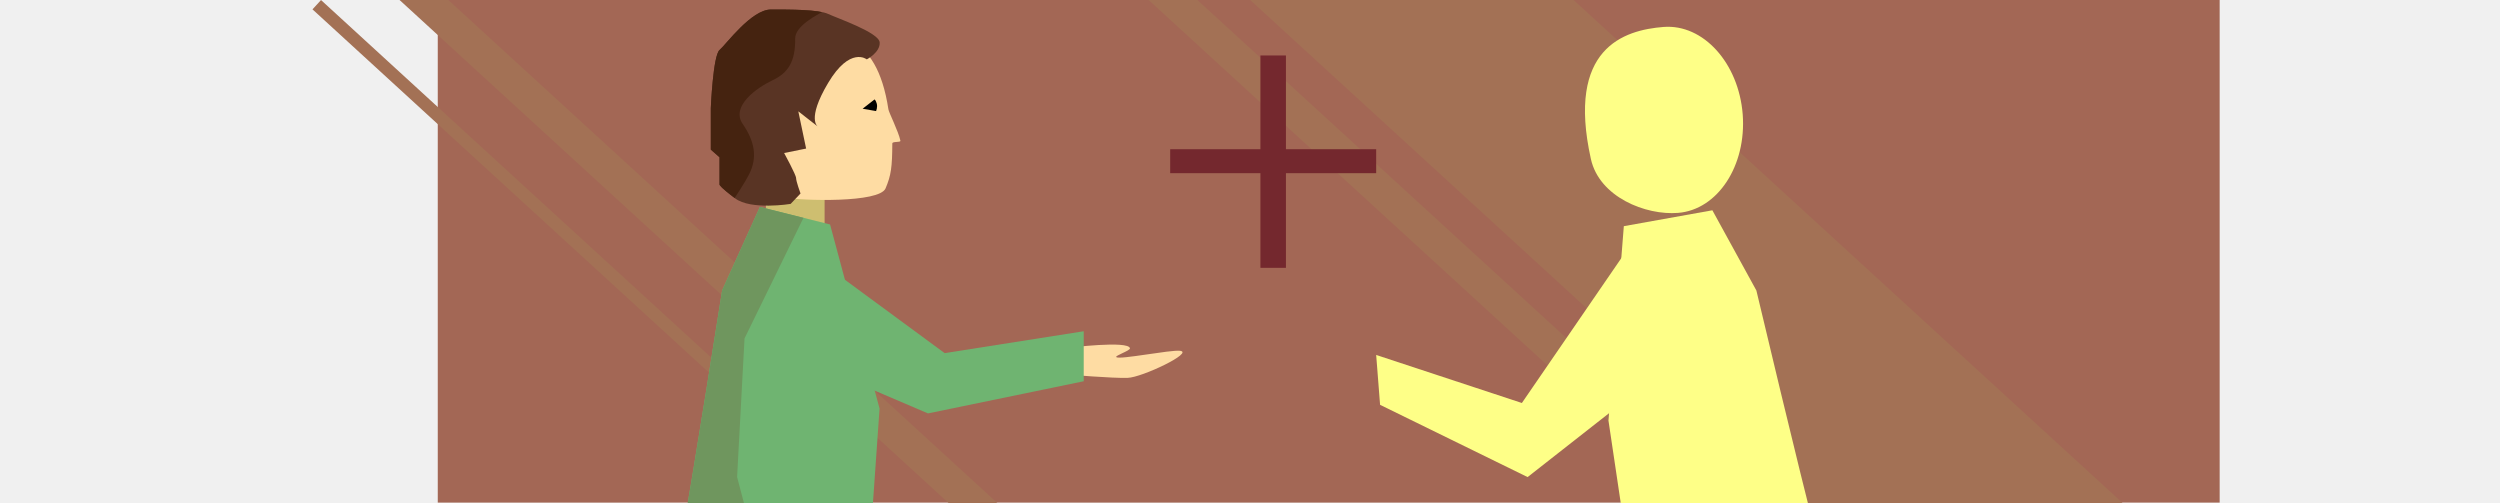
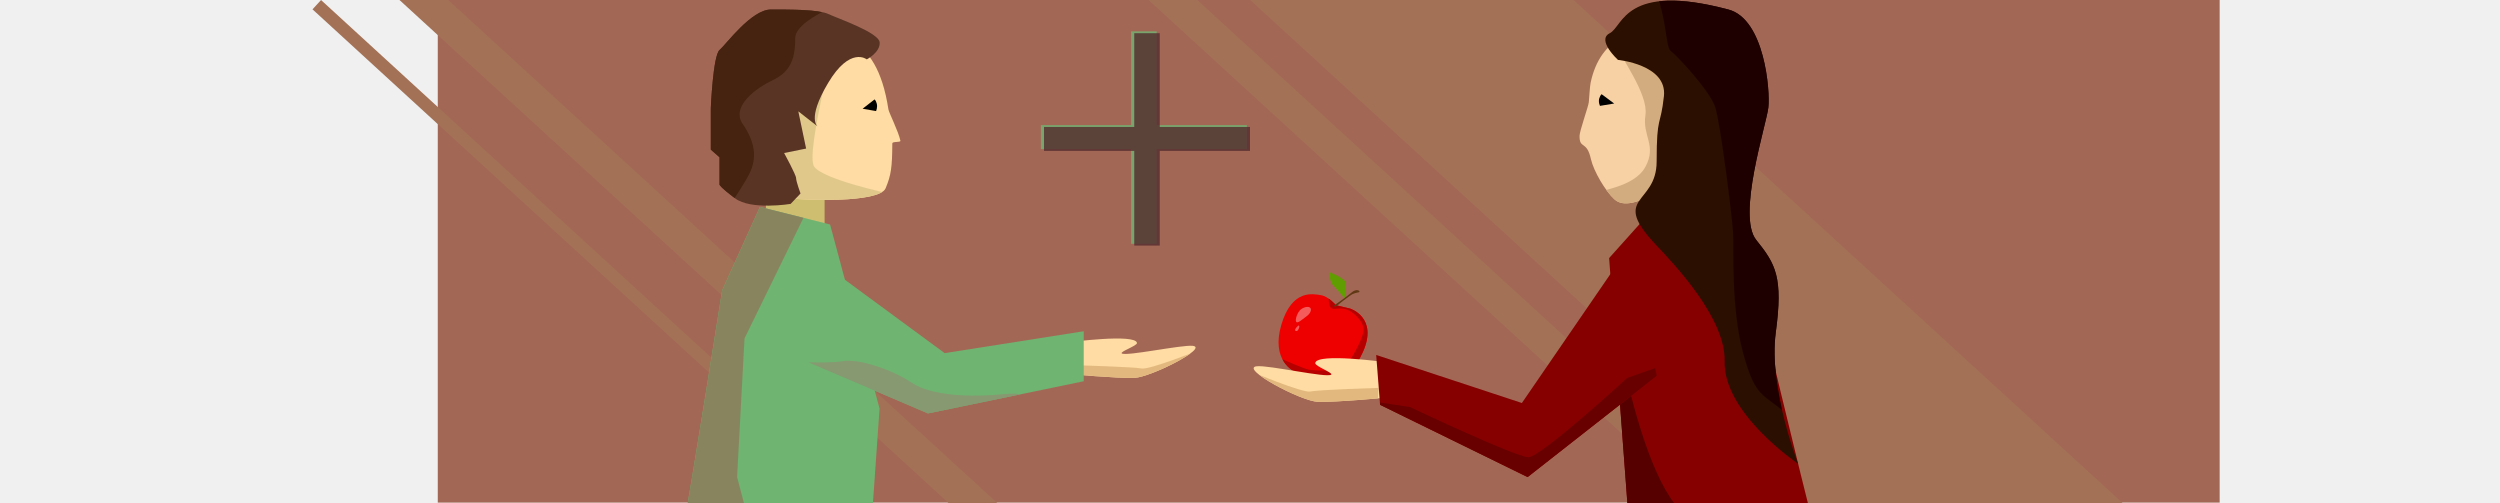
<svg xmlns="http://www.w3.org/2000/svg" xmlns:xlink="http://www.w3.org/1999/xlink" version="1.1" id="Слой_1" x="0px" y="0px" viewBox="0 0 1920 386" style="enable-background:new 0 0 1920 386;" xml:space="preserve">
  <style type="text/css">
	.st0{fill:#A36755;}
- 	.st1{fill:#A37155;}
- 	.st2{fill:#CEBE70;}
- 	.st3{fill:#FEDCA3;}
- 	.st4{clip-path:url(#XMLID_00000038380590733497844250000014625807510636132229_);fill:#6F965E;}
- 	.st5{fill:#6FB471;}
- 	.st6{fill:#FEFF87;}
- 	.st7{clip-path:url(#XMLID_00000030470338709226800340000002900156426946796675_);fill:#452310;}
- 	.st8{fill:#74282E;}
+ 	.st1{fill:#EE0000;}
+ 	.st2{clip-path:url(#SVGID_00000173151701556728311850000004062552175052282003_);fill:#B60000;}
+ 	
+ 		.st3{opacity:0.36;clip-path:url(#SVGID_00000155118911039881543430000009533467729196869810_);fill:#FFFFFF;enable-background:new    ;}
+ 	
+ 		.st4{opacity:0.36;clip-path:url(#SVGID_00000007387442166534149850000010528431199670938810_);fill:#FFFFFF;enable-background:new    ;}
+ 	.st5{fill:#603813;}
+ 	.st6{fill:#5F9D00;}
+ 	.st7{fill:#A37155;}
+ 	.st8{fill:#CEBE70;}
+ 	.st9{clip-path:url(#XMLID_00000055672158967166458340000013153093863191681717_);fill:#E2B87E;}
+ 	.st10{clip-path:url(#XMLID_00000177442050407977265240000003664272315743941020_);fill:#E2B87E;}
+ 	.st11{clip-path:url(#XMLID_00000055668271225011129840000008610689232525204390_);fill:#E0C88B;}
+ 	.st12{fill:#6FB471;}
+ 	.st13{clip-path:url(#SVGID_00000089554784587253647580000011771621755451661221_);fill:#88855E;}
+ 	.st14{clip-path:url(#XMLID_00000142147563397760276480000002272592975485425817_);fill:#869971;}
+ 	.st15{clip-path:url(#XMLID_00000150104761453071105940000015920830035698668964_);fill:#D2AB7E;}
+ 	.st16{clip-path:url(#XMLID_00000042702257278900929010000013456304768734257035_);fill:#560000;}
+ 	.st17{clip-path:url(#XMLID_00000101818317491776587100000005940041716655479726_);fill:#690000;}
+ 	.st18{fill:#593424;}
+ 	.st19{clip-path:url(#SVGID_00000114775321192701699820000016955907935398889888_);fill:#452310;}
+ 	.st20{opacity:0.81;}
+ 	.st21{fill:#542C2F;}
+ 	.st22{clip-path:url(#XMLID_00000035516583822511657520000004041059053894346412_);fill:#1F0000;}
</style>
  <rect x="336.2" class="st0" width="1368.5" height="386" />
-   <rect x="1179.8" y="-321.5" transform="matrix(0.6755 -0.7373 0.7373 0.6755 288.942 985.0776)" class="st1" width="167.8" height="971.5" />
-   <rect x="618.7" y="-205.6" transform="matrix(0.6755 -0.7373 0.7373 0.6755 -1.6679 556.4008)" class="st1" width="25.3" height="971.5" />
-   <rect x="1194" y="-205.6" transform="matrix(0.6755 -0.7373 0.7373 0.6755 185.006 980.5715)" class="st1" width="25.3" height="971.5" />
-   <rect x="596.6" y="-154" transform="matrix(0.6755 -0.7373 0.7373 0.6755 -49.4688 551.0841)" class="st1" width="9.7" height="971.5" />
-   <polygon class="st2" points="633.3,178.6 588.2,166.7 588.2,142.5 633.3,149.6 " />
-   <path class="st3" d="M820.5,267.1c0,0,46.4-5.8,47.3,0.4c0.3,1.8-11.9,5.7-10.5,6.8c2.8,2.1,41.2-5.7,48.9-4.9  c11.3,1.2-29.1,20.5-40.2,20.8c-11.5,0.4-45.6-2.5-45.6-2.5V267.1z" />
-   <path class="st3" d="M682.3,84c0.4,2.5,7.7,16.9,9.2,24c0.4,1.7-6.2,0.3-6.2,2.2c-0.1,18-0.9,24.4-5.2,34.5  c-4.8,11.2-63.5,9.6-78.7,6.9c-29.4-5.2-48.9-24.8-48.9-64.4s26.6-63.1,57.2-63.1S673.1,23.4,682.3,84z" />
-   <g>
-     <defs>
-       <path id="XMLID_00000137092167066261148510000009353626280975629985_" d="M583.6,158.9L554.6,223c0,0-23.5,149.2-30.5,186.4    c-7,37.1,0,37.1,0,37.1h142.1l9.3-132.7l-38-141.4L583.6,158.9z" />
-     </defs>
-     <use xlink:href="#XMLID_00000137092167066261148510000009353626280975629985_" style="overflow:visible;fill:#6FB471;" />
-     <clipPath id="XMLID_00000168805612979102711740000016854424882448764857_">
-       <use xlink:href="#XMLID_00000137092167066261148510000009353626280975629985_" style="overflow:visible;" />
-     </clipPath>
-     <path style="clip-path:url(#XMLID_00000168805612979102711740000016854424882448764857_);fill:#6F965E;" d="M631.4,138l-59.6,121.9   l-5.7,106.5l22.1,83.8l-96.9,22.1c0,0-27.1-100.5-25.7-110.5c1.4-10,66.3-222.4,66.3-222.4L631.4,138z" />
-   </g>
-   <polygon class="st5" points="619.3,193.1 725.5,271.2 832.3,254.4 832.3,292.8 712.7,317.5 610.7,273.9 " />
-   <path class="st6" d="M1221.8,122.1c6.5,29.3,42.2,43.4,66.9,41.4c30.5-2.4,52.7-36.3,49.7-75.7c-3.1-39.4-30.3-69.5-60.8-67.1  S1202.9,36.9,1221.8,122.1z" />
-   <path class="st6" d="M1315.1,161.5l33.8,61.6c0,0,34.9,147,44.8,183.5c9.8,36.5,2.9,37,2.9,37l-141.7,11L1235.3,323l11.8-149.3  L1315.1,161.5z" />
-   <polygon class="st6" points="1251.8,188.6 1168.8,309.5 1056.9,272.6 1059.9,310.9 1173.2,366.4 1272.4,288.6 " />
-   <g>
-     <defs>
-       <path id="XMLID_00000137826517670684709500000015936727670004288923_" d="M665.7,45.6c0,0-12.8-10.3-29.7,18.1s-7.8,33.6-7.8,33.6    l-15.1-11.8l6,28.6l-16.9,3.4c0,0,9.2,16.8,9.2,19.3s3.4,11.8,3.4,11.8l-7.6,8c0,0-30.5,5-42.7-4.3c-12.2-9.2-11.9-10.5-11.9-10.5    v-21l-6.7-5.9V83c0,0,1.7-40.4,6.7-44.6c5-4.2,24.4-31.1,39.5-31.1c15.1,0,36.6,0,43.9,3.4s39.1,14.3,39.6,21.9    S665.7,45.6,665.7,45.6z" />
-     </defs>
-     <use xlink:href="#XMLID_00000137826517670684709500000015936727670004288923_" style="overflow:visible;fill:#593424;" />
-     <clipPath id="XMLID_00000023276229874182813080000000619447504746331788_">
-       <use xlink:href="#XMLID_00000137826517670684709500000015936727670004288923_" style="overflow:visible;" />
-     </clipPath>
-     <path style="clip-path:url(#XMLID_00000023276229874182813080000000619447504746331788_);fill:#452310;" d="M668.1-6   c0,0.7-57.6,17.8-57.4,35.6s-5.4,26.4-17.5,32.1c-12.1,5.7-32.1,20-22.8,33.5s11.4,25.7,5,38.5s-29.5,44.9-29.5,44.9L478.4,76.4   L537.6-6H668.1z" />
+   <g>
+     <g>
+       <g>
+         <path id="XMLID_00000091017690886273474730000004683794767781391537_" class="st1" d="M1026,234.4c0,0-5.7-6.8-11.5-7.7     c-5.8-0.9-22.2-5-30.4,22.6s9.3,36.1,11.6,36.6c1.6,0.3,5,1.1,6.6,1.7c2.1,0.8,4.7,3.3,6.7,4.4c7.8,4,25.8,4.8,37.7-21.7     c11.9-26.5-9.8-33.3-9.8-33.3L1026,234.4z" />
+       </g>
+       <g>
+         <g>
+           <g>
+             <g>
+               <g>
+                 <defs>
+                   <path id="SVGID_1_" d="M1026,234.4c0,0-5.7-6.8-11.5-7.7c-5.8-0.9-22.2-5-30.4,22.6s9.3,36.1,11.6,36.6          c1.6,0.3,5,1.1,6.6,1.7c2.1,0.8,4.7,3.3,6.7,4.4c7.8,4,25.8,4.8,37.7-21.7c11.9-26.5-9.8-33.3-9.8-33.3L1026,234.4z" />
+                 </defs>
+                 <clipPath id="SVGID_00000008851402953622414630000016459751874547051648_">
+                   <use xlink:href="#SVGID_1_" style="overflow:visible;" />
+                 </clipPath>
+                 <path style="clip-path:url(#SVGID_00000008851402953622414630000016459751874547051648_);fill:#B60000;" d="M1020.4,227.9         c0,0-0.1,6.7,1.6,8.4s5,0.5,6.7,0.6c1.7,0.1,4.1-0.1,7.6,1.7s11.7,8.8,10.9,15.6c-0.9,6.8-10.2,24.1-15.2,27.7         c-5.1,3.5-22.4,2.8-26.8,2c-4.4-0.9-20.5-8.1-20.5-8.1l-12,14.9l78.9,20l25-67.5L1020.4,227.9z" />
+               </g>
+             </g>
+           </g>
+         </g>
+       </g>
+       <g>
+         <g>
+           <g>
+             <g>
+               <g>
+                 <defs>
+                   <path id="SVGID_00000036947549618817608870000007502046423012033927_" d="M1026,234.4c0,0-5.7-6.8-11.5-7.7          c-5.8-0.9-22.2-5-30.4,22.6s9.3,36.1,11.6,36.6c1.6,0.3,5,1.1,6.6,1.7c2.1,0.8,4.7,3.3,6.7,4.4c7.8,4,25.8,4.8,37.7-21.7          c11.9-26.5-9.8-33.3-9.8-33.3L1026,234.4z" />
+                 </defs>
+                 <clipPath id="SVGID_00000002356936069267360110000012328470196839048629_">
+                   <use xlink:href="#SVGID_00000036947549618817608870000007502046423012033927_" style="overflow:visible;" />
+                 </clipPath>
+                 <path style="opacity:0.36;clip-path:url(#SVGID_00000002356936069267360110000012328470196839048629_);fill:#FFFFFF;enable-background:new    ;" d="         M1003.2,243.1c-2.9,2-6.6,5.6-7.7,4.1s0.9-7.6,3.7-9.7c2.9-2,6.1-2.4,7.2-0.9C1007.5,238.2,1006.1,241.1,1003.2,243.1z" />
+               </g>
+             </g>
+           </g>
+         </g>
+       </g>
+       <g>
+         <g>
+           <g>
+             <g>
+               <g>
+                 <defs>
+                   <path id="SVGID_00000029724510128990343370000016350279378554805387_" d="M1026,234.4c0,0-5.7-6.8-11.5-7.7          c-5.8-0.9-22.2-5-30.4,22.6s9.3,36.1,11.6,36.6c1.6,0.3,5,1.1,6.6,1.7c2.1,0.8,4.7,3.3,6.7,4.4c7.8,4,25.8,4.8,37.7-21.7          c11.9-26.5-9.8-33.3-9.8-33.3L1026,234.4z" />
+                 </defs>
+                 <clipPath id="SVGID_00000134229216915653137580000010772148134561519283_">
+                   <use xlink:href="#SVGID_00000029724510128990343370000016350279378554805387_" style="overflow:visible;" />
+                 </clipPath>
+                 <path style="opacity:0.36;clip-path:url(#SVGID_00000134229216915653137580000010772148134561519283_);fill:#FFFFFF;enable-background:new    ;" d="         M995.6,254.2c-0.5-0.2-1.5-0.1-0.9-1.2c0.5-1.2,2.3-3.2,2.8-3c0.5,0.2,0.5,1.3-0.1,2.5C996.9,253.7,996.1,254.5,995.6,254.2z         " />
+               </g>
+             </g>
+           </g>
+         </g>
+       </g>
+     </g>
+     <path class="st5" d="M1043.8,224.4c-0.3,0.2-2.3,0.3-4.9,1.4c-2.3,1-13.2,9.8-13.2,9.8l-1.6-0.7c0,0,9.6-6.6,13.7-10.1   C1041.9,221.1,1045.1,223.6,1043.8,224.4z" />
+     <path class="st6" d="M1020.7,208.9c0,0,0.5,7.8,3,10.1c2.5,2.4,8.9,10.1,8.9,10.1s2.2-9.6,0.4-13   C1031,212.8,1020.7,208.9,1020.7,208.9z" />
+   </g>
+   <rect x="1179.8" y="-321.4" transform="matrix(0.6755 -0.7373 0.7373 0.6755 288.8786 985.0585)" class="st7" width="167.8" height="971.5" />
+   <rect x="618.7" y="-205.6" transform="matrix(0.6755 -0.7373 0.7373 0.6755 -1.7035 556.4246)" class="st7" width="25.3" height="971.5" />
+   <rect x="1194" y="-205.6" transform="matrix(0.6755 -0.7373 0.7373 0.6755 184.9592 980.6046)" class="st7" width="25.3" height="971.5" />
+   <rect x="596.6" y="-154" transform="matrix(0.6755 -0.7373 0.7373 0.6755 -49.4574 551.0763)" class="st7" width="9.7" height="971.5" />
+   <polygon class="st8" points="633.3,178.6 588.2,166.7 588.2,142.5 633.3,149.6 " />
+   <g>
+     <defs>
+       <path id="XMLID_00000078023083463301403180000009988238256615135925_" d="M820.5,262.9c0,0,51.7-6.9,52.7,0.5    c0.3,2.1-13.3,6.7-11.7,8c3.1,2.5,45.9-6.7,54.5-5.8c12.6,1.4-32.4,24.2-44.8,24.6c-12.8,0.5-50.8-3-50.8-3v-24.4H820.5z" />
+     </defs>
+     <use xlink:href="#XMLID_00000078023083463301403180000009988238256615135925_" style="overflow:visible;fill:#FEDCA3;" />
+     <clipPath id="XMLID_00000041981663630105710880000007541525484998687632_">
+       <use xlink:href="#XMLID_00000078023083463301403180000009988238256615135925_" style="overflow:visible;" />
+     </clipPath>
+     <path style="clip-path:url(#XMLID_00000041981663630105710880000007541525484998687632_);fill:#E2B87E;" d="M827,280.5   c0,0,44.1,1.3,49.7,2.5c5.6,1.3,44.9-14.3,44.9-14.3l1.6,34.2c0,0-93,0.4-94.2-2.1C827.8,298.2,827,280.5,827,280.5z" />
+   </g>
+   <g>
+     <defs>
+       <path id="XMLID_00000075846307176697839670000017193121092521780147_" d="M1065.5,278.3c0,0-54.3-7.6-55.4,0.5    c-0.4,2.4,13.9,7.5,12.3,8.9c-3.3,2.8-48.3-7.5-57.3-6.4c-13.2,1.6,34.1,26.9,47.1,27.3c13.5,0.5,53.4-3.3,53.4-3.3v-27.1H1065.5z    " />
+     </defs>
+     <use xlink:href="#XMLID_00000075846307176697839670000017193121092521780147_" style="overflow:visible;fill:#FEDCA3;" />
+     <clipPath id="XMLID_00000056397923981227831580000012808615468300492452_">
+       <use xlink:href="#XMLID_00000075846307176697839670000017193121092521780147_" style="overflow:visible;" />
+     </clipPath>
+     <path style="clip-path:url(#XMLID_00000056397923981227831580000012808615468300492452_);fill:#E2B87E;" d="M1058.7,297.9   c0,0-46.3,1.4-52.2,2.8c-5.8,1.4-47.2-15.9-47.2-15.9l-1.7,38c0,0,97.7,0.5,98.9-2.3S1058.7,297.9,1058.7,297.9z" />
+   </g>
+   <g>
+     <defs>
+       <path id="XMLID_00000091707772970772868560000016226439418768717746_" d="M682.3,84c0.4,2.5,7.7,16.9,9.2,24    c0.4,1.7-6.2,0.3-6.2,2.2c-0.1,18-0.9,24.4-5.2,34.5c-4.8,11.2-63.5,9.6-78.7,6.9c-29.4-5.2-48.9-24.8-48.9-64.4    s26.6-63.1,57.2-63.1S673.1,23.4,682.3,84z" />
+     </defs>
+     <use xlink:href="#XMLID_00000091707772970772868560000016226439418768717746_" style="overflow:visible;fill:#FEDCA3;" />
+     <clipPath id="XMLID_00000030470112662286797080000014850504334326129828_">
+       <use xlink:href="#XMLID_00000091707772970772868560000016226439418768717746_" style="overflow:visible;" />
+     </clipPath>
+     <path style="clip-path:url(#XMLID_00000030470112662286797080000014850504334326129828_);fill:#E0C88B;" d="M641.7,24.1   c1.4,2.9-23.5,93.9-16.4,103.9s57.7,20.7,57.7,20.7l-9.4,26.4l-121.1,3.5L641.7,24.1z" />
+   </g>
+   <g>
+     <g>
+       <path id="XMLID_00000137092167066261148510000009353626280975629985_" class="st12" d="M583.6,158.9l-29,64.1    c0,0-23.5,149.2-30.5,186.4c-7,37.1,0,37.1,0,37.1h142.1l9.3-132.7l-38-141.4L583.6,158.9z" />
+     </g>
+     <g>
+       <defs>
+         <path id="SVGID_00000076597608172539794950000007099660582571030161_" d="M583.6,158.9l-29,64.1c0,0-23.5,149.2-30.5,186.4     c-7,37.1,0,37.1,0,37.1h142.1l9.3-132.7l-38-141.4L583.6,158.9z" />
+       </defs>
+       <clipPath id="SVGID_00000154408181928437092250000018086111225200199094_">
+         <use xlink:href="#SVGID_00000076597608172539794950000007099660582571030161_" style="overflow:visible;" />
+       </clipPath>
+       <path style="clip-path:url(#SVGID_00000154408181928437092250000018086111225200199094_);fill:#88855E;" d="M631.4,138    l-59.6,121.9l-5.7,106.5l22.1,83.8l-96.9,22.1c0,0-27.1-100.5-25.7-110.5s66.3-222.4,66.3-222.4L631.4,138z" />
+     </g>
+   </g>
+   <g>
+     <defs>
+       <polygon id="XMLID_00000057112019006271624820000015369862320531656099_" points="619.3,193.1 725.5,271.2 832.3,254.4     832.3,292.8 712.7,317.5 610.7,273.9   " />
+     </defs>
+     <use xlink:href="#XMLID_00000057112019006271624820000015369862320531656099_" style="overflow:visible;fill:#6FB471;" />
+     <clipPath id="XMLID_00000152948256299821086300000002310849900533465728_">
+       <use xlink:href="#XMLID_00000057112019006271624820000015369862320531656099_" style="overflow:visible;" />
+     </clipPath>
+     <path style="clip-path:url(#XMLID_00000152948256299821086300000002310849900533465728_);fill:#869971;" d="M601.4,277.4   c0,0,33.4,2.2,45.7,0s38,6.4,53,16.5c15,10.1,45.5,11.5,71.6,8.7c26.1-2.8,36.4,14.8,36.4,14.8s-11.8,32.6-22.5,32.6   c-10.7,0-197.5-42-197.5-42L601.4,277.4z" />
+   </g>
+   <g>
+     <defs>
+       <path id="XMLID_00000179624308887288535920000016621945639511090347_" d="M1221.8,122.1c2.1,9.4,11.1,24.6,18,30.9    c14.3,13.2,48.4-18.6,65.1-20c30.5-2.4,36.5-5.8,33.5-45.2c-3.1-39.4-30.3-69.5-60.8-67.1c-21.9,1.7-48.4,7.2-56,42.8    c-0.6,2.7-1.1,11.9-1.4,15c-0.3,3.1-7.1,22.2-7.1,25.7C1212.9,114.9,1218.6,107.5,1221.8,122.1z" />
+     </defs>
+     <use xlink:href="#XMLID_00000179624308887288535920000016621945639511090347_" style="overflow:visible;fill:#F7D0A3;" />
+     <clipPath id="XMLID_00000054235915653710258570000000314845745474372776_">
+       <use xlink:href="#XMLID_00000179624308887288535920000016621945639511090347_" style="overflow:visible;" />
+     </clipPath>
+     <path style="clip-path:url(#XMLID_00000054235915653710258570000000314845745474372776_);fill:#D2AB7E;" d="M1239.8,32.4   c4.3,10.7,26.4,39.9,23.9,56c-2.5,16.1,8.9,23.3,0,39.7s-36.9,17.6-39.6,21.4c-2.7,3.8,11.8,29.2,11.8,29.2h63.1l36.4-93.3   l-67.7-52.1L1239.8,32.4z" />
+   </g>
+   <g>
+     <defs>
+       <path id="XMLID_00000034796611741373916460000016656591083782468229_" d="M1315.1,161.5l33.8,61.6c0,0,34.9,147,44.8,183.5    c9.8,36.5,2.9,37,2.9,37l-141.7,11l-19.1-256.4l32.9-36.7H1315.1z" />
+     </defs>
+     <use xlink:href="#XMLID_00000034796611741373916460000016656591083782468229_" style="overflow:visible;fill:#870000;" />
+     <clipPath id="XMLID_00000078733077609881899380000000717910727249616043_">
+       <use xlink:href="#XMLID_00000034796611741373916460000016656591083782468229_" style="overflow:visible;" />
+     </clipPath>
+     <path style="clip-path:url(#XMLID_00000078733077609881899380000000717910727249616043_);fill:#560000;" d="M1228,169.4   c0,0,20.7,179.6,62.4,222.4s-36.1,54.7-36.1,54.7l-89.6-14.1L1228,169.4z" />
+   </g>
+   <g>
+     <defs>
+       <polygon id="XMLID_00000133497164332418912490000007777542924034868909_" points="1251.8,188.6 1168.8,309.5 1056.9,272.6     1059.9,310.9 1173.2,366.4 1272.4,288.6   " />
+     </defs>
+     <use xlink:href="#XMLID_00000133497164332418912490000007777542924034868909_" style="overflow:visible;fill:#870000;" />
+     <clipPath id="XMLID_00000077292630338816677750000009595220200811673228_">
+       <use xlink:href="#XMLID_00000133497164332418912490000007777542924034868909_" style="overflow:visible;" />
+     </clipPath>
+     <path style="clip-path:url(#XMLID_00000077292630338816677750000009595220200811673228_);fill:#690000;" d="M1286.1,277.4   l-36.4,12.8c0,0-66.3,60.9-75.9,60.9s-90.9-38.5-90.9-38.5l-30.2-4.6l4.1,41l124.4,37L1286.1,277.4z" />
+   </g>
+   <g>
+     <g>
+       <path id="XMLID_00000137826517670684709500000015936727670004288923_" class="st18" d="M665.7,45.6c0,0-12.8-10.3-29.7,18.1    s-7.8,33.6-7.8,33.6l-15.1-11.8l6,28.6l-16.9,3.4c0,0,9.2,16.8,9.2,19.3s3.4,11.8,3.4,11.8l-7.6,8c0,0-30.5,5-42.7-4.3    c-12.2-9.2-11.9-10.5-11.9-10.5v-21l-6.7-5.9V83c0,0,1.7-40.4,6.7-44.6S577,7.3,592.1,7.3s36.6,0,43.9,3.4s39.1,14.3,39.6,21.9    S665.7,45.6,665.7,45.6z" />
+     </g>
+     <g>
+       <defs>
+         <path id="SVGID_00000120530564279849169490000010948099842667706025_" d="M665.7,45.6c0,0-12.8-10.3-29.7,18.1     s-7.8,33.6-7.8,33.6l-15.1-11.8l6,28.6l-16.9,3.4c0,0,9.2,16.8,9.2,19.3s3.4,11.8,3.4,11.8l-7.6,8c0,0-30.5,5-42.7-4.3     c-12.2-9.2-11.9-10.5-11.9-10.5v-21l-6.7-5.9V83c0,0,1.7-40.4,6.7-44.6S577,7.3,592.1,7.3s36.6,0,43.9,3.4s39.1,14.3,39.6,21.9     S665.7,45.6,665.7,45.6z" />
+       </defs>
+       <clipPath id="SVGID_00000075135228437857241600000018041010667032408448_">
+         <use xlink:href="#SVGID_00000120530564279849169490000010948099842667706025_" style="overflow:visible;" />
+       </clipPath>
+       <path style="clip-path:url(#SVGID_00000075135228437857241600000018041010667032408448_);fill:#452310;" d="M668.1-6    c0,0.7-57.6,17.8-57.4,35.6s-5.4,26.4-17.5,32.1s-32.1,20-22.8,33.5s11.4,25.7,5,38.5s-29.5,44.9-29.5,44.9L478.4,76.4L537.6-6    H668.1z" />
+     </g>
  </g>
  <path d="M671.6,76.4c0,0,0.8,0.1,1.7,3s-0.5,5.9-0.5,5.9l-10.3-1.8L671.6,76.4z" />
-   <g>
-     <path class="st8" d="M987.6,42.6v72h69.3V133h-69.3v72.7H968V133h-69.3v-18.4H968v-72H987.6z" />
+   <path d="M1230.1,72.4c0,0-0.8,0.1-1.8,3s0.5,5.9,0.5,5.9l10.9-1.8L1230.1,72.4z" />
+   <g class="st20">
+     <path class="st12" d="M888.3,24.1v72h69.3v18.4h-69.3v72.7h-19.6v-72.7h-69.3V96.1h69.3v-72H888.3z" />
+   </g>
+   <g class="st20">
+     <path class="st21" d="M890.7,25.5v72H960v18.4h-69.3v72.7h-19.6v-72.7h-69.3V97.5h69.3v-72H890.7z" />
+   </g>
+   <g>
+     <defs>
+       <path id="XMLID_00000038388418972749085360000005755825555536199605_" d="M1242.6,46c0,0,37.9,3.6,35.3,27.8s-5.6,13.8-5.6,50.3    c0,33.8-36.4,26.2,0,64.5c14.3,15.1,53.1,56.2,52.2,88.8c-1.1,40.1,56.4,78.7,56.4,78.7s-22.8-58.4-17.1-100.8s0-52.4-15-71    s7.8-88.7,9.3-101.7s-2.9-68-30.7-75.3c-79.8-21.1-80.7,13-91.1,18.2S1242.6,46,1242.6,46z" />
+     </defs>
+     <use xlink:href="#XMLID_00000038388418972749085360000005755825555536199605_" style="overflow:visible;fill:#2B0F00;" />
+     <clipPath id="XMLID_00000163063999970954589160000017773493813962513537_">
+       <use xlink:href="#XMLID_00000038388418972749085360000005755825555536199605_" style="overflow:visible;" />
+     </clipPath>
+     <path style="clip-path:url(#XMLID_00000163063999970954589160000017773493813962513537_);fill:#1F0000;" d="M1263.7-24.2   c17.1,29.9,14.9,59.9,19.2,63.1c4.3,3.2,30.5,30.7,34.5,43.7c4,13,12.8,82.6,13.6,96s-1.8,57.1,7.7,92.4s15.6,31.1,32.9,46.5   c17.2,15.5,31.1-43.5,34.3-98.5c3.2-55-6.9-282.8-6.9-282.8L1263.7-24.2z" />
  </g>
</svg>
